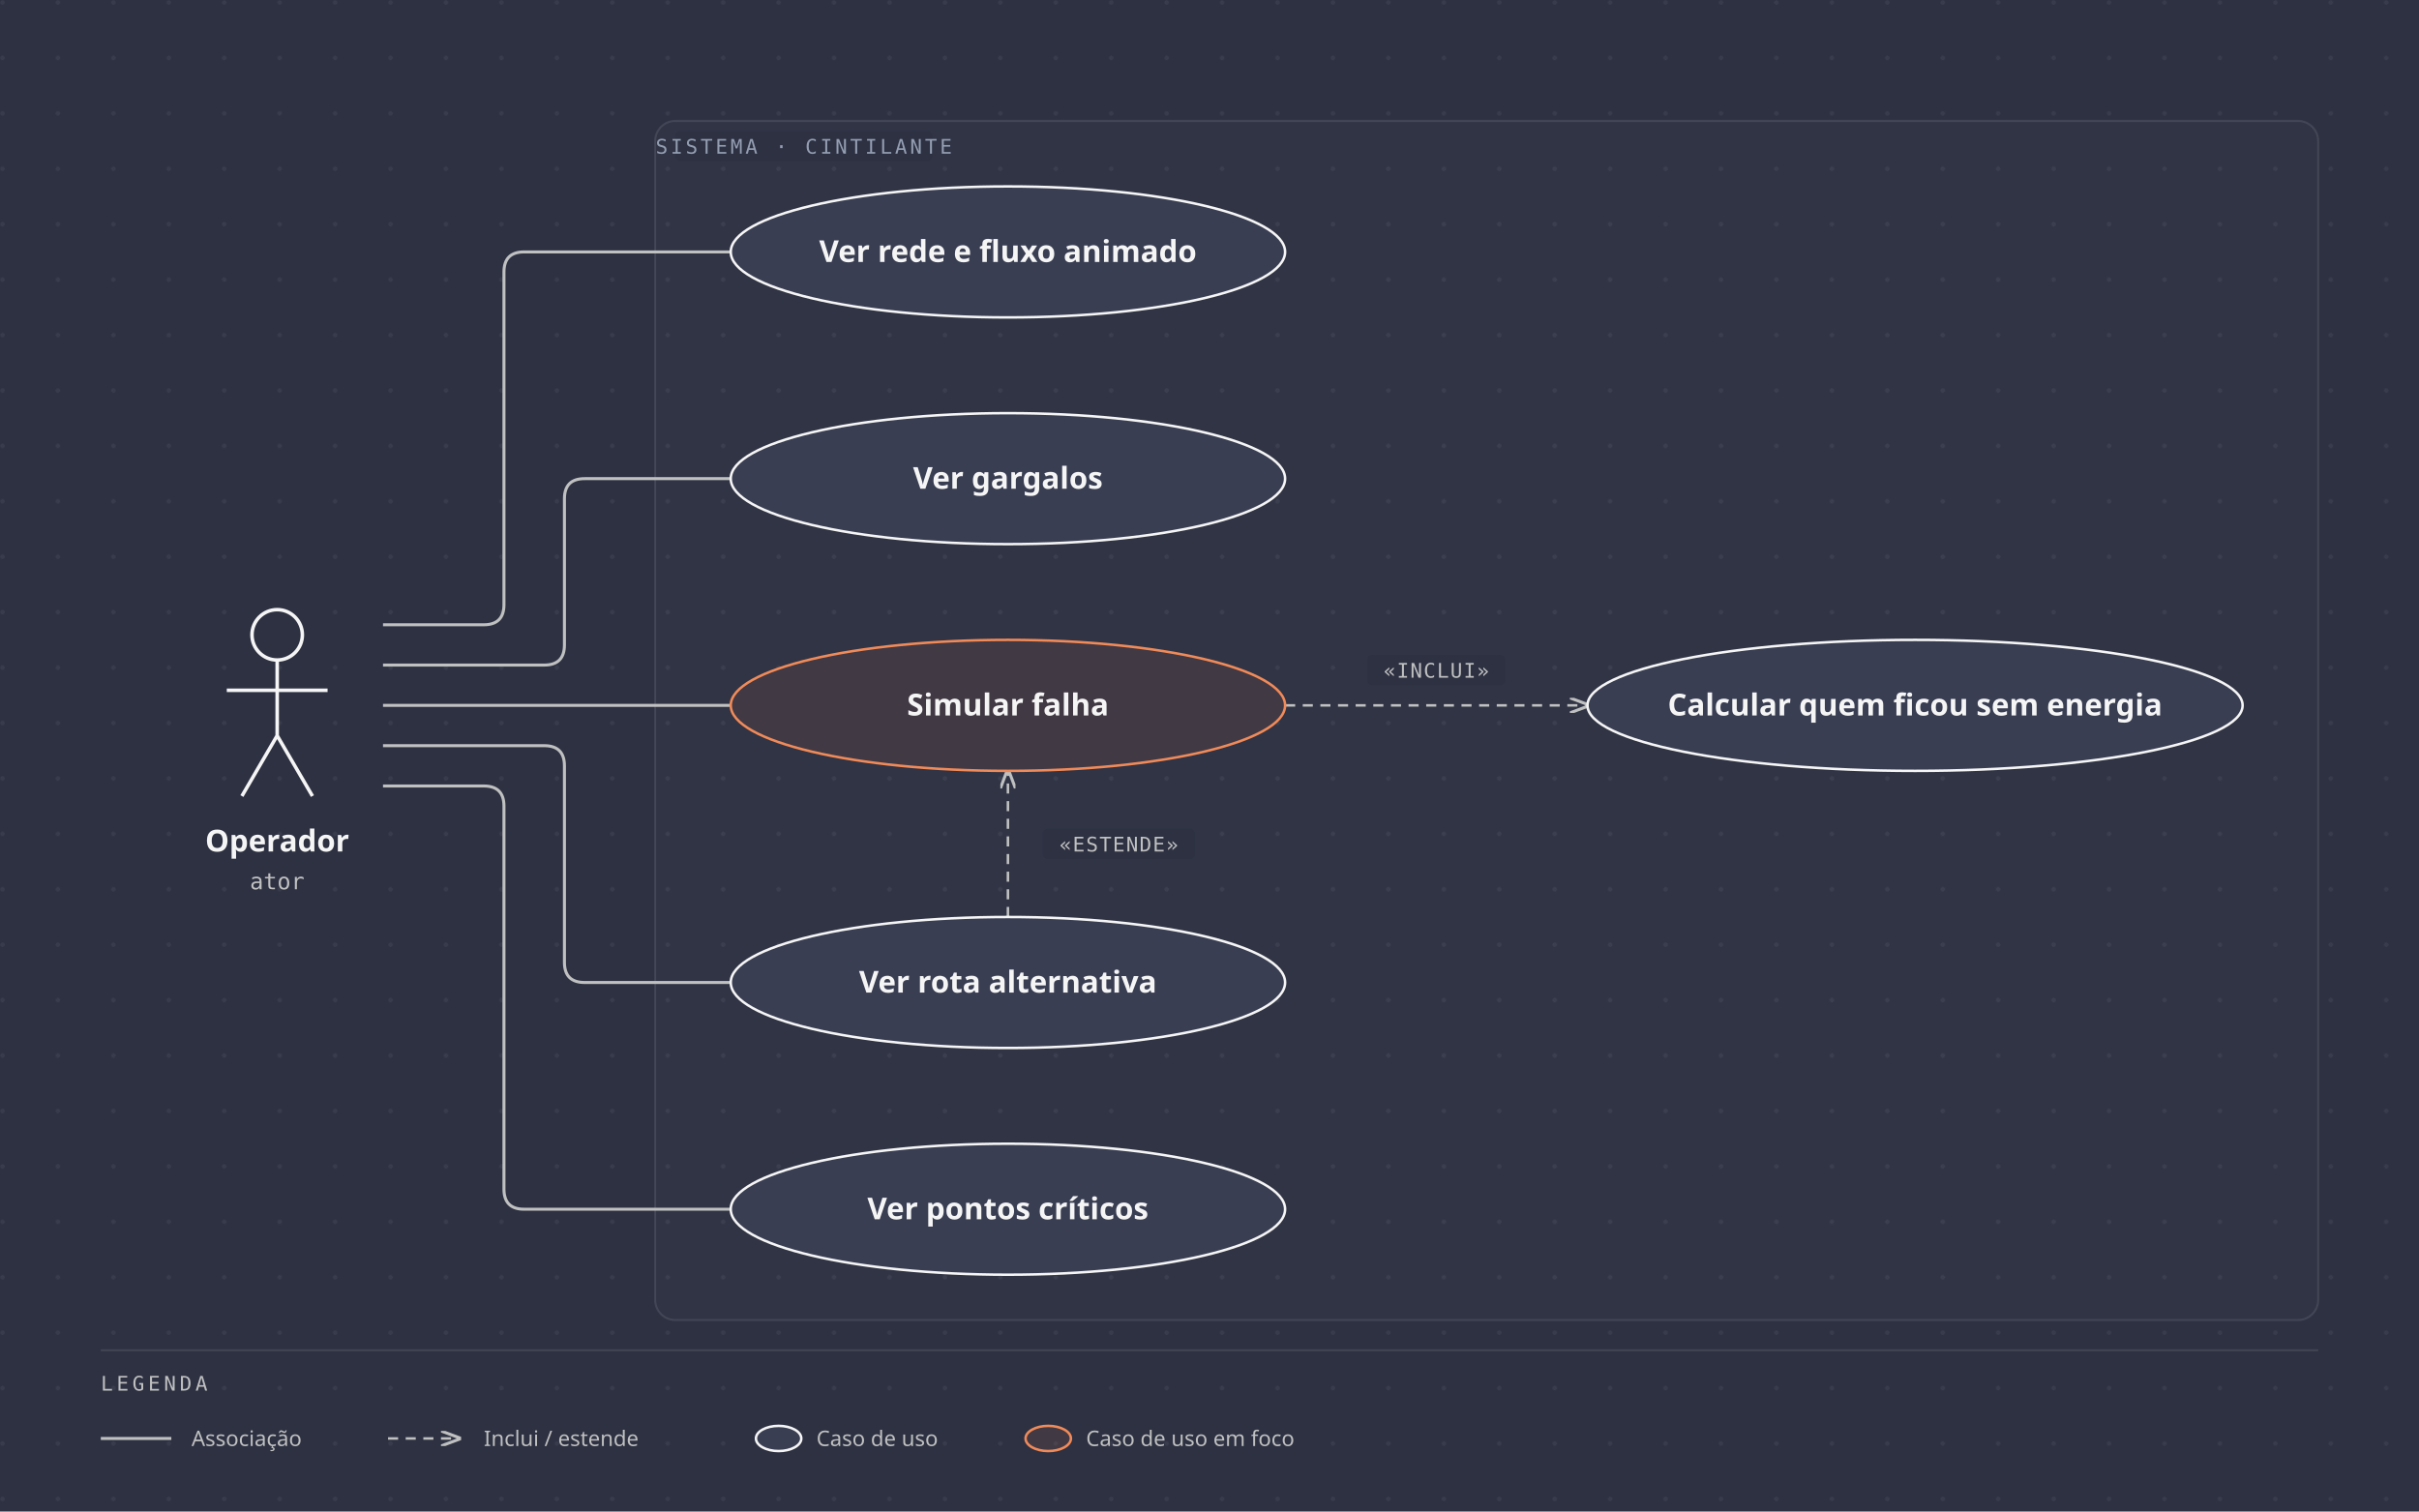
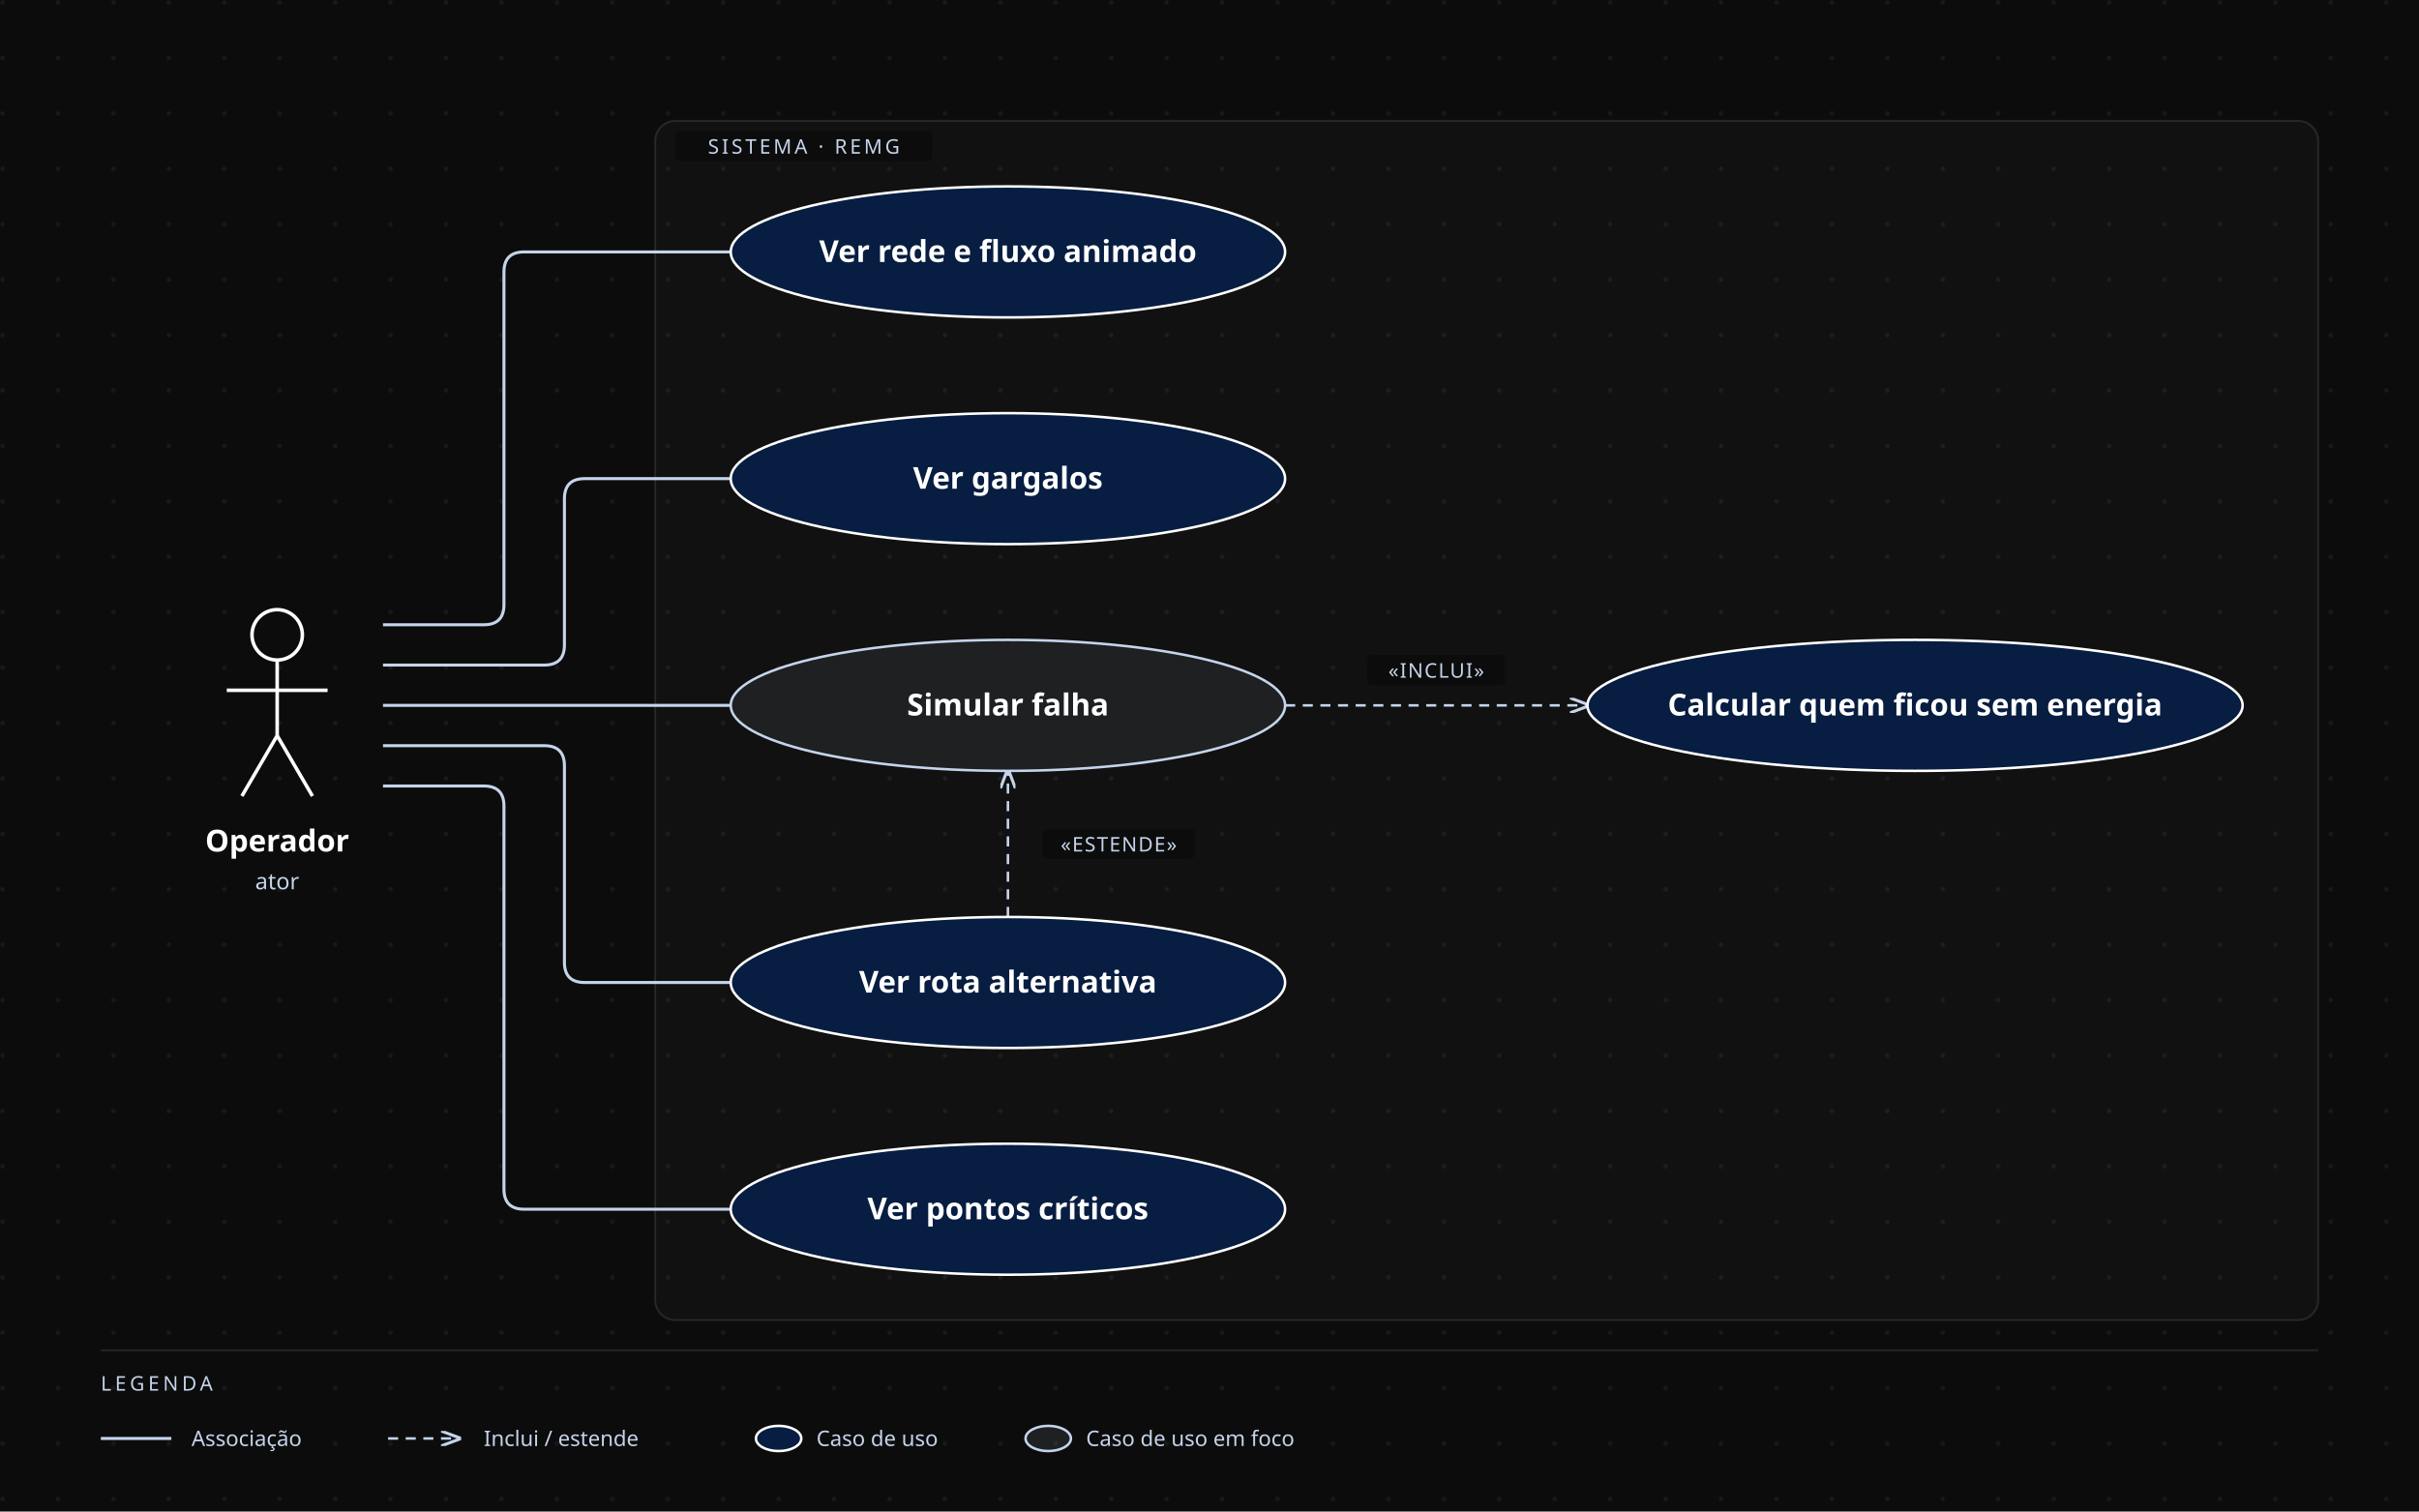
<svg xmlns="http://www.w3.org/2000/svg" viewBox="0 0 960 600" role="img" aria-labelledby="casos-de-uso-dark-title casos-de-uso-dark-desc" id="casos-de-uso-dark-root">
  <defs>
-     <style>#casos-de-uso-dark-root { font-family: 'Geist', system-ui, sans-serif; color: #f5f5f5; }
+     <style>#casos-de-uso-dark-root { font-family: Rawline, Raleway, sans-serif; color: #ffffff; }
      #casos-de-uso-dark-root .diagram-container { width: 100%; overflow-x: auto; }
      @media print {
#casos-de-uso-dark-root .diagram-container { overflow-x: visible; }
}</style>
    <pattern id="casos-de-uso-dark-casos-de-uso-dark-dots" width="22" height="22" patternUnits="userSpaceOnUse">
-       <circle cx="1" cy="1" r="0.9" fill="#f5f5f5" fill-opacity="0.10" />
+       <circle cx="1" cy="1" r="0.9" fill="#ffffff" fill-opacity="0.10" />
    </pattern>
    <marker id="casos-de-uso-dark-casos-de-uso-dark-arrow" markerWidth="8" markerHeight="6" refX="7" refY="3" orient="auto">
-       <polygon points="0 0, 8 3, 0 6" fill="#bfc0c0" />
+       <polygon points="0 0, 8 3, 0 6" fill="#c5d4eb" />
    </marker>
    <marker id="casos-de-uso-dark-casos-de-uso-dark-arrow-link" markerWidth="8" markerHeight="6" refX="7" refY="3" orient="auto">
-       <polygon points="0 0, 8 3, 0 6" fill="#739fdf" />
+       <polygon points="0 0, 8 3, 0 6" fill="#c5d4eb" />
    </marker>
    <marker id="casos-de-uso-dark-casos-de-uso-dark-arrow-accent" markerWidth="8" markerHeight="6" refX="7" refY="3" orient="auto">
-       <polygon points="0 0, 8 3, 0 6" fill="#f08a59" />
+       <polygon points="0 0, 8 3, 0 6" fill="#c5d4eb" />
    </marker>
    <marker id="casos-de-uso-dark-casos-de-uso-dark-open" markerWidth="8" markerHeight="6" refX="7" refY="3" orient="auto">
-       <polyline points="0 0, 8 3, 0 6" fill="none" stroke="#bfc0c0" stroke-width="1.2" />
+       <polyline points="0 0, 8 3, 0 6" fill="none" stroke="#c5d4eb" stroke-width="1.2" />
    </marker>
    <marker id="casos-de-uso-dark-casos-de-uso-dark-tri" markerWidth="12" markerHeight="10" refX="11" refY="5" orient="auto" markerUnits="userSpaceOnUse">
-       <polygon points="1 1, 11 5, 1 9" fill="#2d3142" stroke="#f5f5f5" stroke-width="1" />
+       <polygon points="1 1, 11 5, 1 9" fill="#0c0c0c" stroke="#ffffff" stroke-width="1" />
    </marker>
    <marker id="casos-de-uso-dark-casos-de-uso-dark-dia" markerWidth="16" markerHeight="8" refX="1" refY="4" orient="auto" markerUnits="userSpaceOnUse">
-       <polygon points="1 4, 8 1, 15 4, 8 7" fill="#f5f5f5" />
+       <polygon points="1 4, 8 1, 15 4, 8 7" fill="#ffffff" />
    </marker>
    <marker id="casos-de-uso-dark-casos-de-uso-dark-diah" markerWidth="16" markerHeight="8" refX="1" refY="4" orient="auto" markerUnits="userSpaceOnUse">
-       <polygon points="1 4, 8 1, 15 4, 8 7" fill="#2d3142" stroke="#f5f5f5" stroke-width="1" />
+       <polygon points="1 4, 8 1, 15 4, 8 7" fill="#0c0c0c" stroke="#ffffff" stroke-width="1" />
    </marker>
  </defs>
-   <rect width="100%" height="100%" fill="#2d3142" />
+   <rect width="100%" height="100%" fill="#0c0c0c" />
  <rect width="100%" height="100%" fill="url(#casos-de-uso-dark-casos-de-uso-dark-dots)" opacity="0.55" />
-   <rect x="260" y="48" width="660" height="476" rx="8" fill="#f5f5f5" stroke="#f5f5f5" stroke-width="0.8" fill-opacity="0.02" stroke-opacity="0.10" />
-   <rect x="268" y="52" width="102" height="12" rx="2" fill="#2d3142" />
-   <text x="319" y="61" fill="#949eb2" font-size="8" font-family="'Geist Mono', ui-monospace, monospace" text-anchor="middle" letter-spacing="0.14em">SISTEMA · CINTILANTE</text>
-   <path d="M 152,248 H 192 Q 200,248 200,240 V 108 Q 200,100 208,100 H 290" fill="none" stroke="#bfc0c0" stroke-width="1.2" />
-   <path d="M 152,264 H 216 Q 224,264 224,256 V 198 Q 224,190 232,190 H 290" fill="none" stroke="#bfc0c0" stroke-width="1.2" />
-   <path d="M 152,280 H 290" fill="none" stroke="#bfc0c0" stroke-width="1.2" />
-   <path d="M 152,296 H 216 Q 224,296 224,304 V 382 Q 224,390 232,390 H 290" fill="none" stroke="#bfc0c0" stroke-width="1.2" />
-   <path d="M 152,312 H 192 Q 200,312 200,320 V 472 Q 200,480 208,480 H 290" fill="none" stroke="#bfc0c0" stroke-width="1.2" />
-   <path d="M 510,280 H 630" fill="none" stroke="#bfc0c0" stroke-width="1" marker-end="url(#casos-de-uso-dark-casos-de-uso-dark-open)" stroke-dasharray="4,3" />
-   <rect x="542.6" y="260" width="54.8" height="12" rx="2" fill="#2d3142" />
-   <text x="570" y="269" fill="#bfc0c0" font-size="8" font-family="'Geist Mono', ui-monospace, monospace" text-anchor="middle" letter-spacing="0.06em">«INCLUI»</text>
-   <path d="M 400,364 V 306" fill="none" stroke="#bfc0c0" stroke-width="1" marker-end="url(#casos-de-uso-dark-casos-de-uso-dark-open)" stroke-dasharray="4,3" />
-   <rect x="413.8" y="329" width="60.4" height="12" rx="2" fill="#2d3142" />
-   <text x="444" y="338" fill="#bfc0c0" font-size="8" font-family="'Geist Mono', ui-monospace, monospace" text-anchor="middle" letter-spacing="0.06em">«ESTENDE»</text>
-   <ellipse cx="400" cy="100" rx="110" ry="26" fill="#2d3142" />
-   <ellipse cx="400" cy="100" rx="110" ry="26" fill="#393e53" stroke="#f5f5f5" stroke-width="1" />
-   <text x="400" y="104" fill="#f5f5f5" font-size="12" font-weight="600" font-family="'Geist', system-ui, sans-serif" text-anchor="middle">Ver rede e fluxo animado</text>
-   <ellipse cx="400" cy="190" rx="110" ry="26" fill="#2d3142" />
-   <ellipse cx="400" cy="190" rx="110" ry="26" fill="#393e53" stroke="#f5f5f5" stroke-width="1" />
-   <text x="400" y="194" fill="#f5f5f5" font-size="12" font-weight="600" font-family="'Geist', system-ui, sans-serif" text-anchor="middle">Ver gargalos</text>
-   <ellipse cx="400" cy="280" rx="110" ry="26" fill="#2d3142" />
-   <ellipse cx="400" cy="280" rx="110" ry="26" fill="#f08a59" stroke="#f08a59" stroke-width="1" fill-opacity="0.10" />
-   <text x="400" y="284" fill="#f5f5f5" font-size="12" font-weight="600" font-family="'Geist', system-ui, sans-serif" text-anchor="middle">Simular falha</text>
-   <ellipse cx="400" cy="390" rx="110" ry="26" fill="#2d3142" />
-   <ellipse cx="400" cy="390" rx="110" ry="26" fill="#393e53" stroke="#f5f5f5" stroke-width="1" />
-   <text x="400" y="394" fill="#f5f5f5" font-size="12" font-weight="600" font-family="'Geist', system-ui, sans-serif" text-anchor="middle">Ver rota alternativa</text>
-   <ellipse cx="400" cy="480" rx="110" ry="26" fill="#2d3142" />
-   <ellipse cx="400" cy="480" rx="110" ry="26" fill="#393e53" stroke="#f5f5f5" stroke-width="1" />
-   <text x="400" y="484" fill="#f5f5f5" font-size="12" font-weight="600" font-family="'Geist', system-ui, sans-serif" text-anchor="middle">Ver pontos críticos</text>
-   <ellipse cx="760" cy="280" rx="130" ry="26" fill="#2d3142" />
-   <ellipse cx="760" cy="280" rx="130" ry="26" fill="#393e53" stroke="#f5f5f5" stroke-width="1" />
-   <text x="760" y="284" fill="#f5f5f5" font-size="12" font-weight="600" font-family="'Geist', system-ui, sans-serif" text-anchor="middle">Calcular quem ficou sem energia</text>
-   <circle cx="110" cy="252" r="10" fill="#2d3142" stroke="#f5f5f5" stroke-width="1.4" />
-   <path d="M 110,262 V 292 M 90,274 H 130 M 110,292 L 96,316 M 110,292 L 124,316" fill="none" stroke="#f5f5f5" stroke-width="1.4" />
-   <text x="110" y="338" fill="#f5f5f5" font-size="12" font-weight="600" font-family="'Geist', system-ui, sans-serif" text-anchor="middle">Operador</text>
-   <text x="110" y="353" fill="#bfc0c0" font-size="9" font-family="'Geist Mono', ui-monospace, monospace" text-anchor="middle">ator</text>
-   <line x1="40" y1="536" x2="920" y2="536" stroke="#f5f5f5" stroke-width="0.8" stroke-opacity="0.10" />
-   <text x="40" y="552" fill="#bfc0c0" font-size="8" font-family="'Geist Mono', ui-monospace, monospace" letter-spacing="0.18em">LEGENDA</text>
-   <line x1="40" y1="571" x2="68" y2="571" stroke="#bfc0c0" stroke-width="1.2" />
-   <text x="76" y="574" fill="#bfc0c0" font-size="8.5" font-family="'Geist', system-ui, sans-serif">Associação</text>
-   <path d="M 154,571 H 182" fill="none" stroke="#bfc0c0" stroke-width="1" marker-end="url(#casos-de-uso-dark-casos-de-uso-dark-open)" stroke-dasharray="4,3" />
-   <text x="192" y="574" fill="#bfc0c0" font-size="8.5" font-family="'Geist', system-ui, sans-serif">Inclui / estende</text>
-   <ellipse cx="309" cy="571" rx="9" ry="5" fill="#393e53" stroke="#f5f5f5" stroke-width="1" />
-   <text x="324" y="574" fill="#bfc0c0" font-size="8.5" font-family="'Geist', system-ui, sans-serif">Caso de uso</text>
-   <ellipse cx="416" cy="571" rx="9" ry="5" fill="#f08a59" stroke="#f08a59" stroke-width="1" fill-opacity="0.10" />
-   <text x="431" y="574" fill="#bfc0c0" font-size="8.5" font-family="'Geist', system-ui, sans-serif">Caso de uso em foco</text>
+   <rect x="260" y="48" width="660" height="476" rx="8" fill="#ffffff" stroke="#ffffff" stroke-width="0.8" fill-opacity="0.02" stroke-opacity="0.10" />
+   <rect x="268" y="52" width="102" height="12" rx="2" fill="#0c0c0c" />
+   <text x="319" y="61" fill="#c5d4eb" font-size="8" font-family="Rawline, Raleway, sans-serif" text-anchor="middle" letter-spacing="0.14em">SISTEMA · REMG</text>
+   <path d="M 152,248 H 192 Q 200,248 200,240 V 108 Q 200,100 208,100 H 290" fill="none" stroke="#c5d4eb" stroke-width="1.2" />
+   <path d="M 152,264 H 216 Q 224,264 224,256 V 198 Q 224,190 232,190 H 290" fill="none" stroke="#c5d4eb" stroke-width="1.2" />
+   <path d="M 152,280 H 290" fill="none" stroke="#c5d4eb" stroke-width="1.2" />
+   <path d="M 152,296 H 216 Q 224,296 224,304 V 382 Q 224,390 232,390 H 290" fill="none" stroke="#c5d4eb" stroke-width="1.2" />
+   <path d="M 152,312 H 192 Q 200,312 200,320 V 472 Q 200,480 208,480 H 290" fill="none" stroke="#c5d4eb" stroke-width="1.2" />
+   <path d="M 510,280 H 630" fill="none" stroke="#c5d4eb" stroke-width="1" marker-end="url(#casos-de-uso-dark-casos-de-uso-dark-open)" stroke-dasharray="4,3" />
+   <rect x="542.6" y="260" width="54.8" height="12" rx="2" fill="#0c0c0c" />
+   <text x="570" y="269" fill="#c5d4eb" font-size="8" font-family="Rawline, Raleway, sans-serif" text-anchor="middle" letter-spacing="0.06em">«INCLUI»</text>
+   <path d="M 400,364 V 306" fill="none" stroke="#c5d4eb" stroke-width="1" marker-end="url(#casos-de-uso-dark-casos-de-uso-dark-open)" stroke-dasharray="4,3" />
+   <rect x="413.8" y="329" width="60.4" height="12" rx="2" fill="#0c0c0c" />
+   <text x="444" y="338" fill="#c5d4eb" font-size="8" font-family="Rawline, Raleway, sans-serif" text-anchor="middle" letter-spacing="0.06em">«ESTENDE»</text>
+   <ellipse cx="400" cy="100" rx="110" ry="26" fill="#0c0c0c" />
+   <ellipse cx="400" cy="100" rx="110" ry="26" fill="#071d41" stroke="#ffffff" stroke-width="1" />
+   <text x="400" y="104" fill="#ffffff" font-size="12" font-weight="600" font-family="Rawline, Raleway, sans-serif" text-anchor="middle">Ver rede e fluxo animado</text>
+   <ellipse cx="400" cy="190" rx="110" ry="26" fill="#0c0c0c" />
+   <ellipse cx="400" cy="190" rx="110" ry="26" fill="#071d41" stroke="#ffffff" stroke-width="1" />
+   <text x="400" y="194" fill="#ffffff" font-size="12" font-weight="600" font-family="Rawline, Raleway, sans-serif" text-anchor="middle">Ver gargalos</text>
+   <ellipse cx="400" cy="280" rx="110" ry="26" fill="#0c0c0c" />
+   <ellipse cx="400" cy="280" rx="110" ry="26" fill="#c5d4eb" stroke="#c5d4eb" stroke-width="1" fill-opacity="0.10" />
+   <text x="400" y="284" fill="#ffffff" font-size="12" font-weight="600" font-family="Rawline, Raleway, sans-serif" text-anchor="middle">Simular falha</text>
+   <ellipse cx="400" cy="390" rx="110" ry="26" fill="#0c0c0c" />
+   <ellipse cx="400" cy="390" rx="110" ry="26" fill="#071d41" stroke="#ffffff" stroke-width="1" />
+   <text x="400" y="394" fill="#ffffff" font-size="12" font-weight="600" font-family="Rawline, Raleway, sans-serif" text-anchor="middle">Ver rota alternativa</text>
+   <ellipse cx="400" cy="480" rx="110" ry="26" fill="#0c0c0c" />
+   <ellipse cx="400" cy="480" rx="110" ry="26" fill="#071d41" stroke="#ffffff" stroke-width="1" />
+   <text x="400" y="484" fill="#ffffff" font-size="12" font-weight="600" font-family="Rawline, Raleway, sans-serif" text-anchor="middle">Ver pontos críticos</text>
+   <ellipse cx="760" cy="280" rx="130" ry="26" fill="#0c0c0c" />
+   <ellipse cx="760" cy="280" rx="130" ry="26" fill="#071d41" stroke="#ffffff" stroke-width="1" />
+   <text x="760" y="284" fill="#ffffff" font-size="12" font-weight="600" font-family="Rawline, Raleway, sans-serif" text-anchor="middle">Calcular quem ficou sem energia</text>
+   <circle cx="110" cy="252" r="10" fill="#0c0c0c" stroke="#ffffff" stroke-width="1.4" />
+   <path d="M 110,262 V 292 M 90,274 H 130 M 110,292 L 96,316 M 110,292 L 124,316" fill="none" stroke="#ffffff" stroke-width="1.4" />
+   <text x="110" y="338" fill="#ffffff" font-size="12" font-weight="600" font-family="Rawline, Raleway, sans-serif" text-anchor="middle">Operador</text>
+   <text x="110" y="353" fill="#c5d4eb" font-size="9" font-family="Rawline, Raleway, sans-serif" text-anchor="middle">ator</text>
+   <line x1="40" y1="536" x2="920" y2="536" stroke="#ffffff" stroke-width="0.8" stroke-opacity="0.10" />
+   <text x="40" y="552" fill="#c5d4eb" font-size="8" font-family="Rawline, Raleway, sans-serif" letter-spacing="0.18em">LEGENDA</text>
+   <line x1="40" y1="571" x2="68" y2="571" stroke="#c5d4eb" stroke-width="1.2" />
+   <text x="76" y="574" fill="#c5d4eb" font-size="8.5" font-family="Rawline, Raleway, sans-serif">Associação</text>
+   <path d="M 154,571 H 182" fill="none" stroke="#c5d4eb" stroke-width="1" marker-end="url(#casos-de-uso-dark-casos-de-uso-dark-open)" stroke-dasharray="4,3" />
+   <text x="192" y="574" fill="#c5d4eb" font-size="8.5" font-family="Rawline, Raleway, sans-serif">Inclui / estende</text>
+   <ellipse cx="309" cy="571" rx="9" ry="5" fill="#071d41" stroke="#ffffff" stroke-width="1" />
+   <text x="324" y="574" fill="#c5d4eb" font-size="8.5" font-family="Rawline, Raleway, sans-serif">Caso de uso</text>
+   <ellipse cx="416" cy="571" rx="9" ry="5" fill="#c5d4eb" stroke="#c5d4eb" stroke-width="1" fill-opacity="0.10" />
+   <text x="431" y="574" fill="#c5d4eb" font-size="8.5" font-family="Rawline, Raleway, sans-serif">Caso de uso em foco</text>
</svg>
